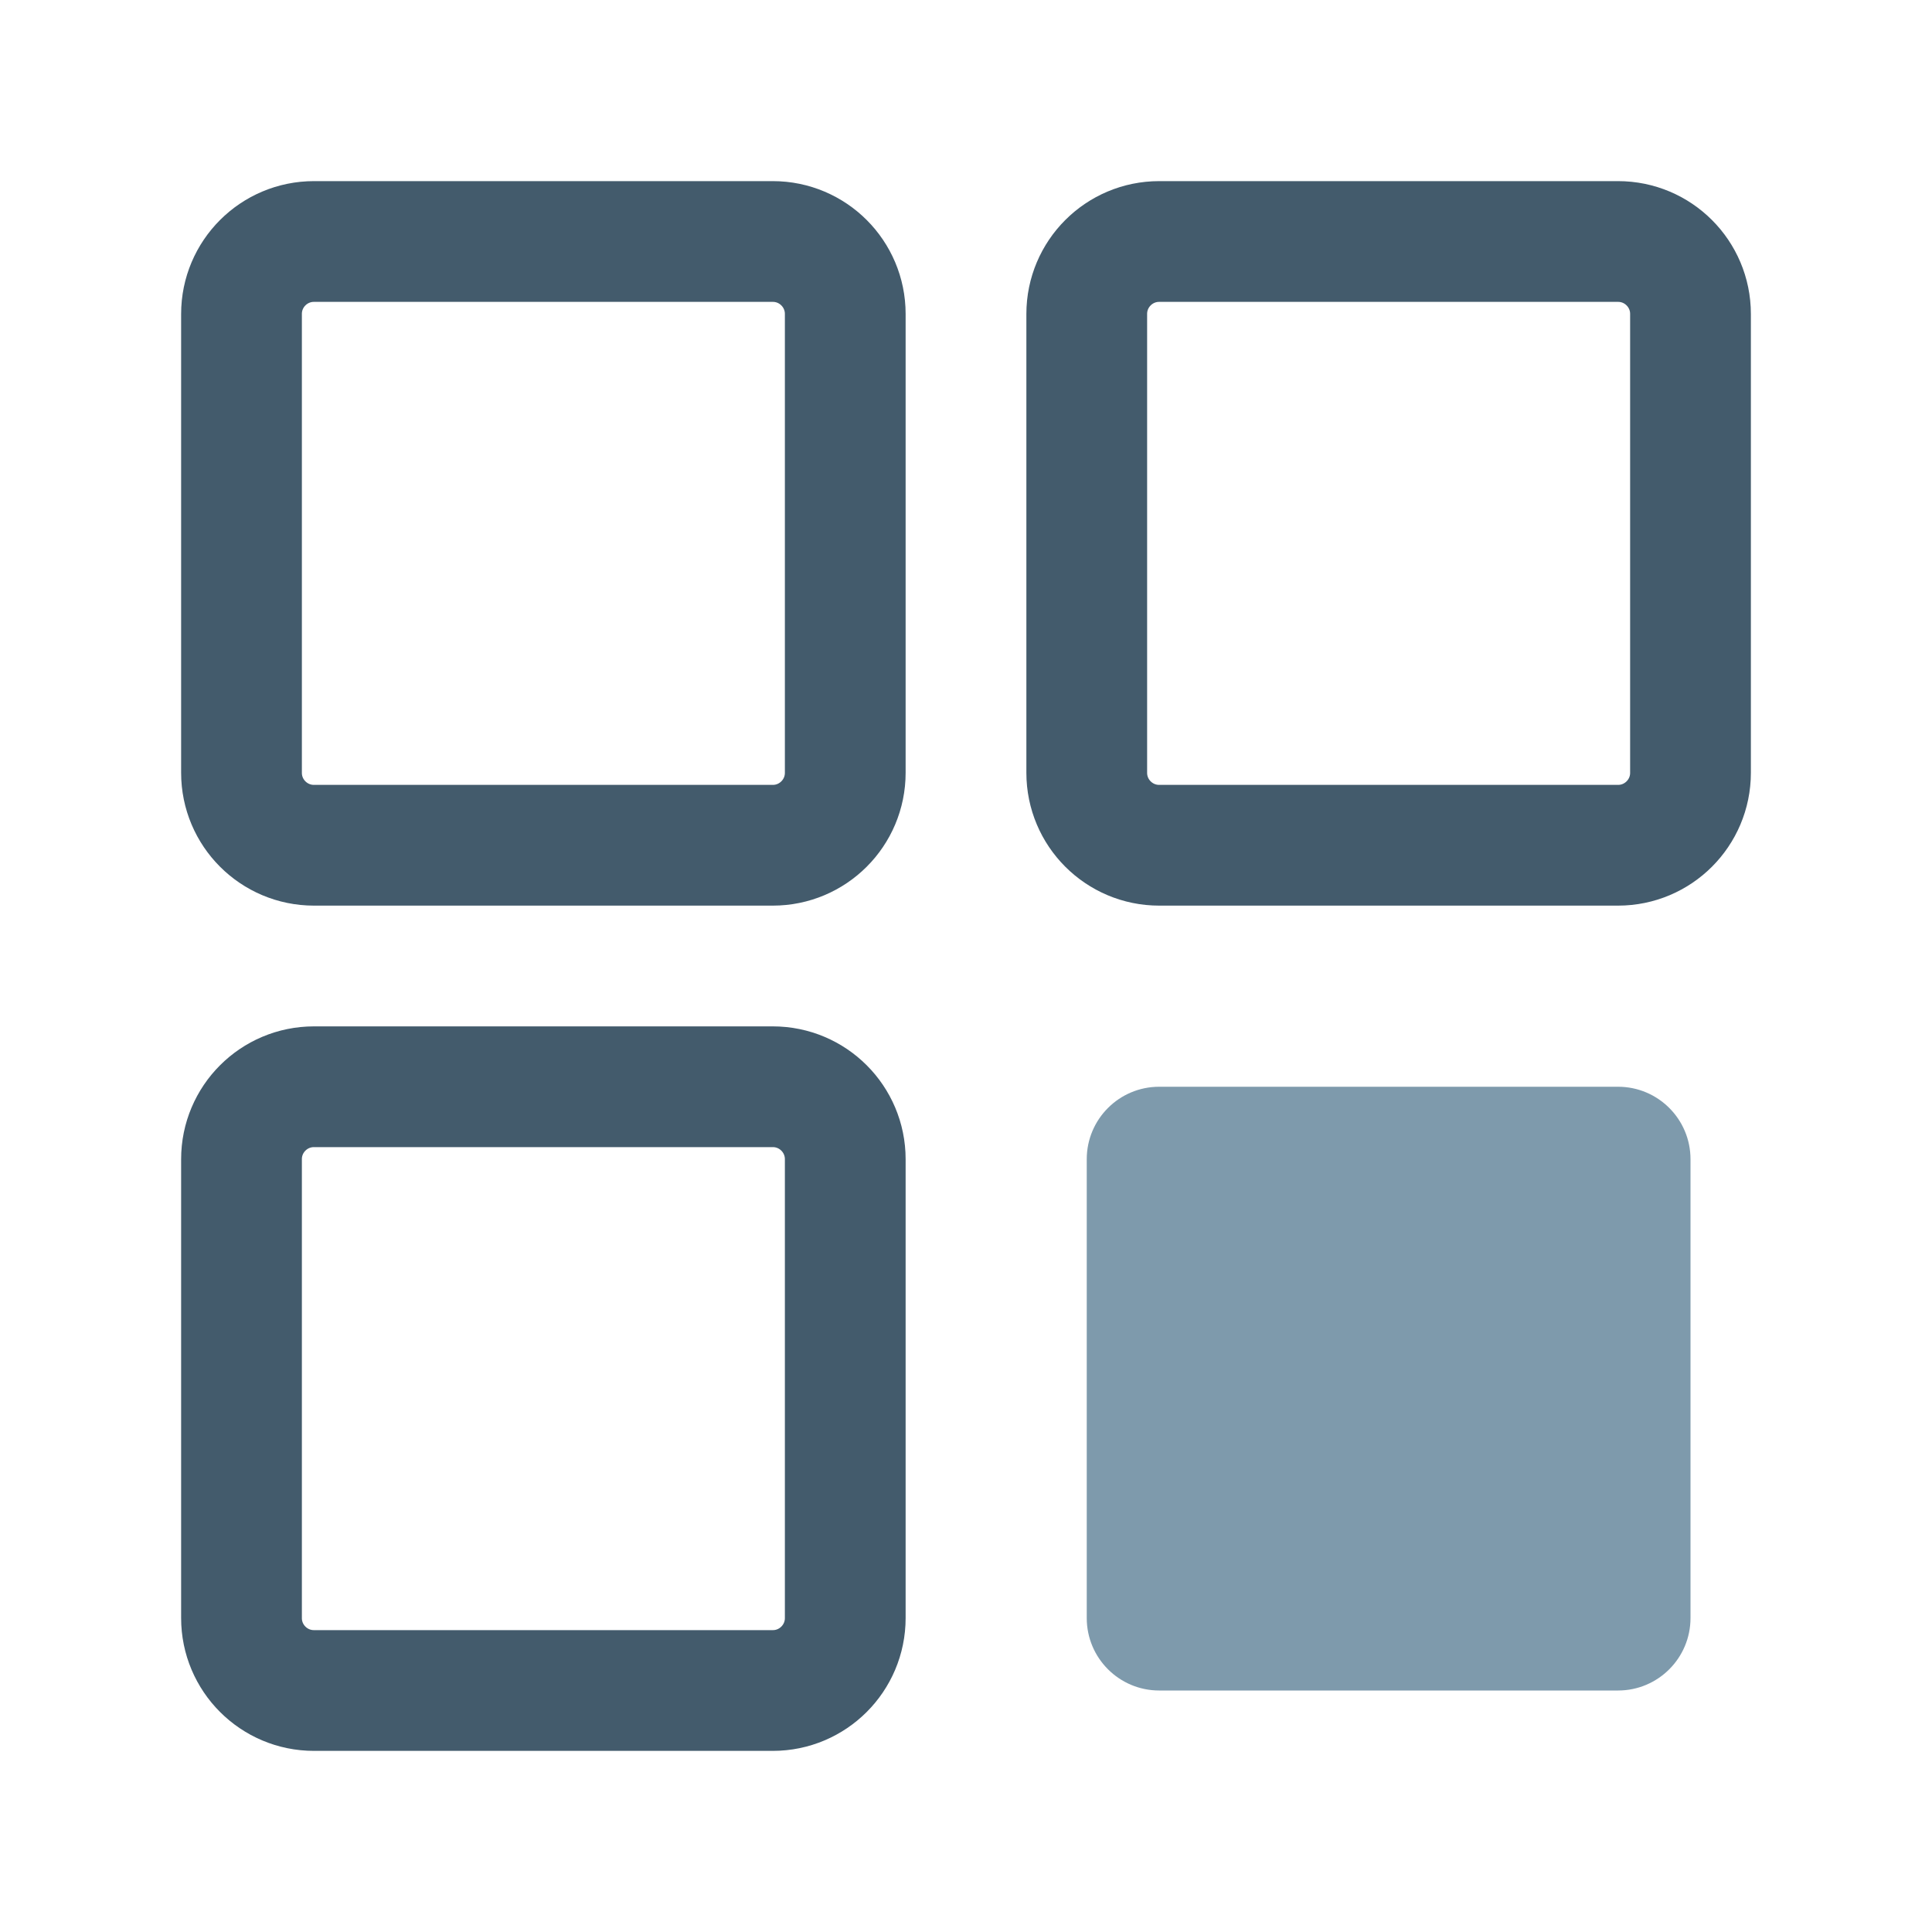
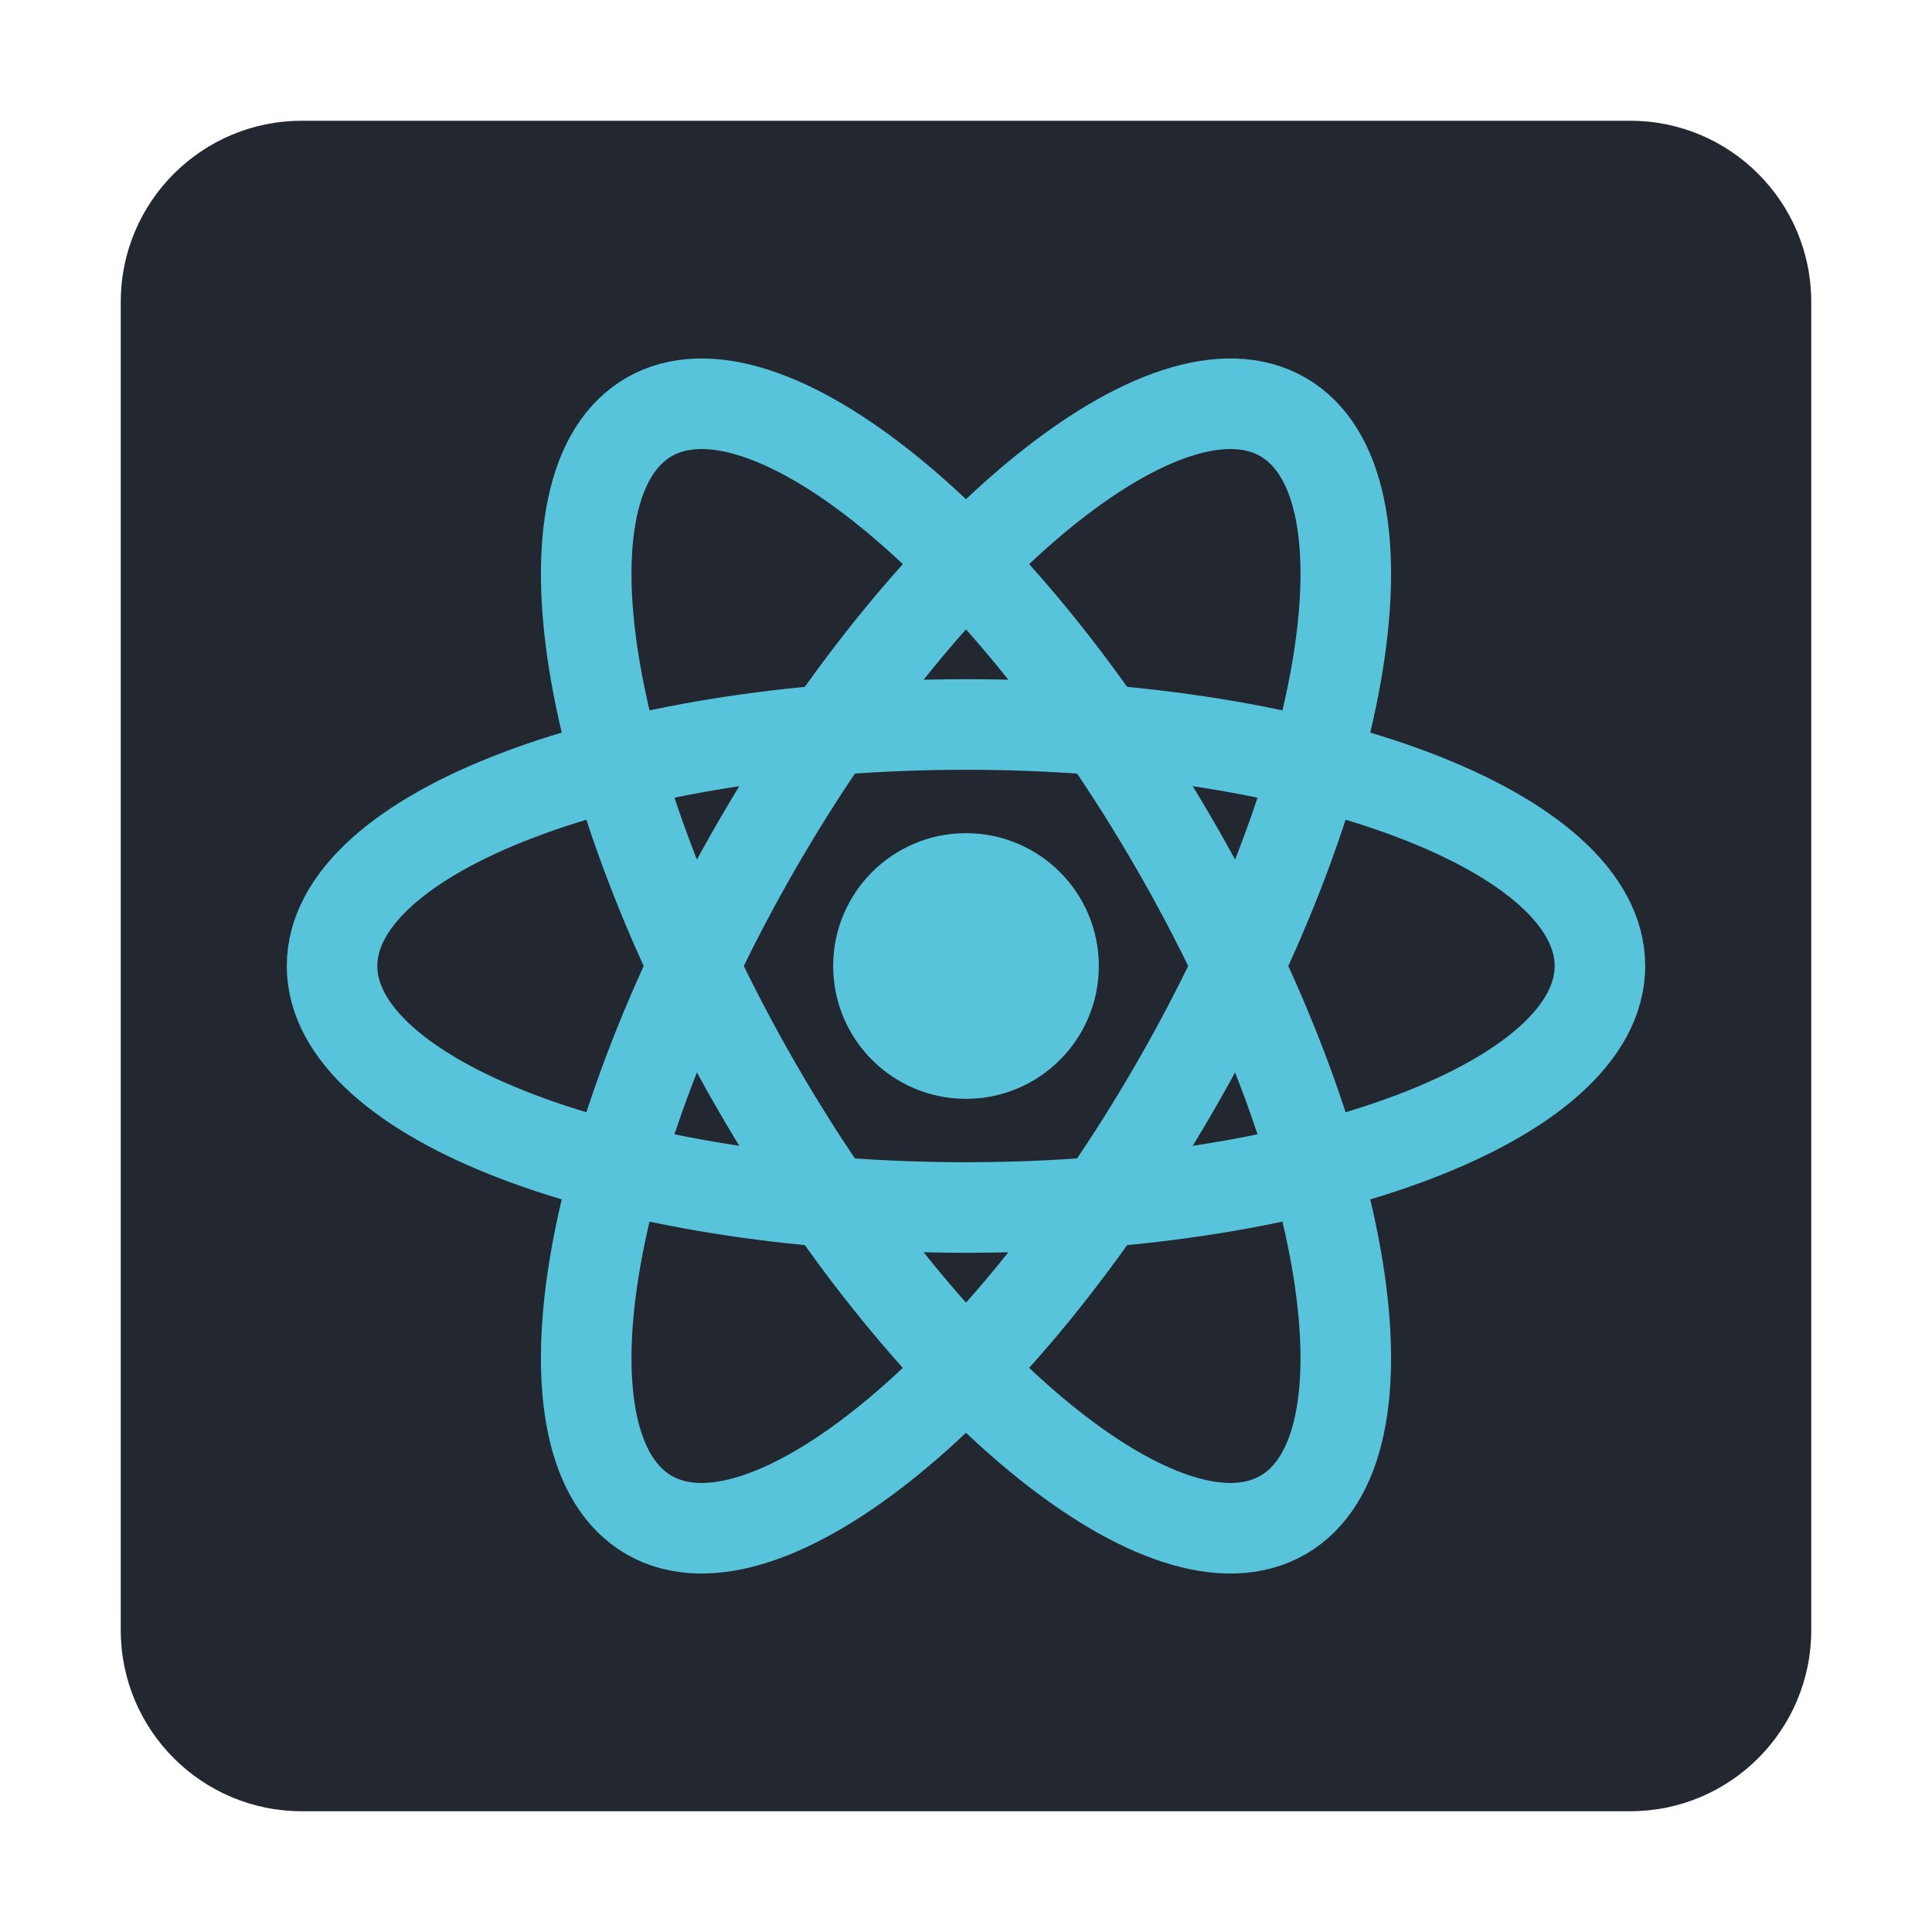
- <svg xmlns="http://www.w3.org/2000/svg" version="1.1" viewBox="0 0 1600 1600">
-   <g fill="none" stroke="#435b6c" stroke-width="100" stroke-linejoin="round">
-     <rect x="200" y="200" width="500" height="500" rx="60" />
-     <rect x="900" y="200" width="500" height="500" rx="60" />
-     <rect x="200" y="900" width="500" height="500" rx="60" />
+ <svg xmlns="http://www.w3.org/2000/svg" version="1.1" viewBox="0 0 32 32">
+   <rect x="2" y="2" width="28" height="28" rx="3" fill="#23272f" />
+   <g transform="translate(16 16)" fill="none" stroke="#58c4dc" stroke-width="1.5">
+     <ellipse rx="10.5" ry="4" />
+     <ellipse transform="rotate(60)" rx="10.5" ry="4" />
+     <ellipse transform="rotate(120)" rx="10.5" ry="4" />
  </g>
-   <rect x="900" y="900" width="500" height="500" rx="60" fill="#7e9aac" />
+   <circle cx="16" cy="16" r="2.2" fill="#58c4dc" />
</svg>
